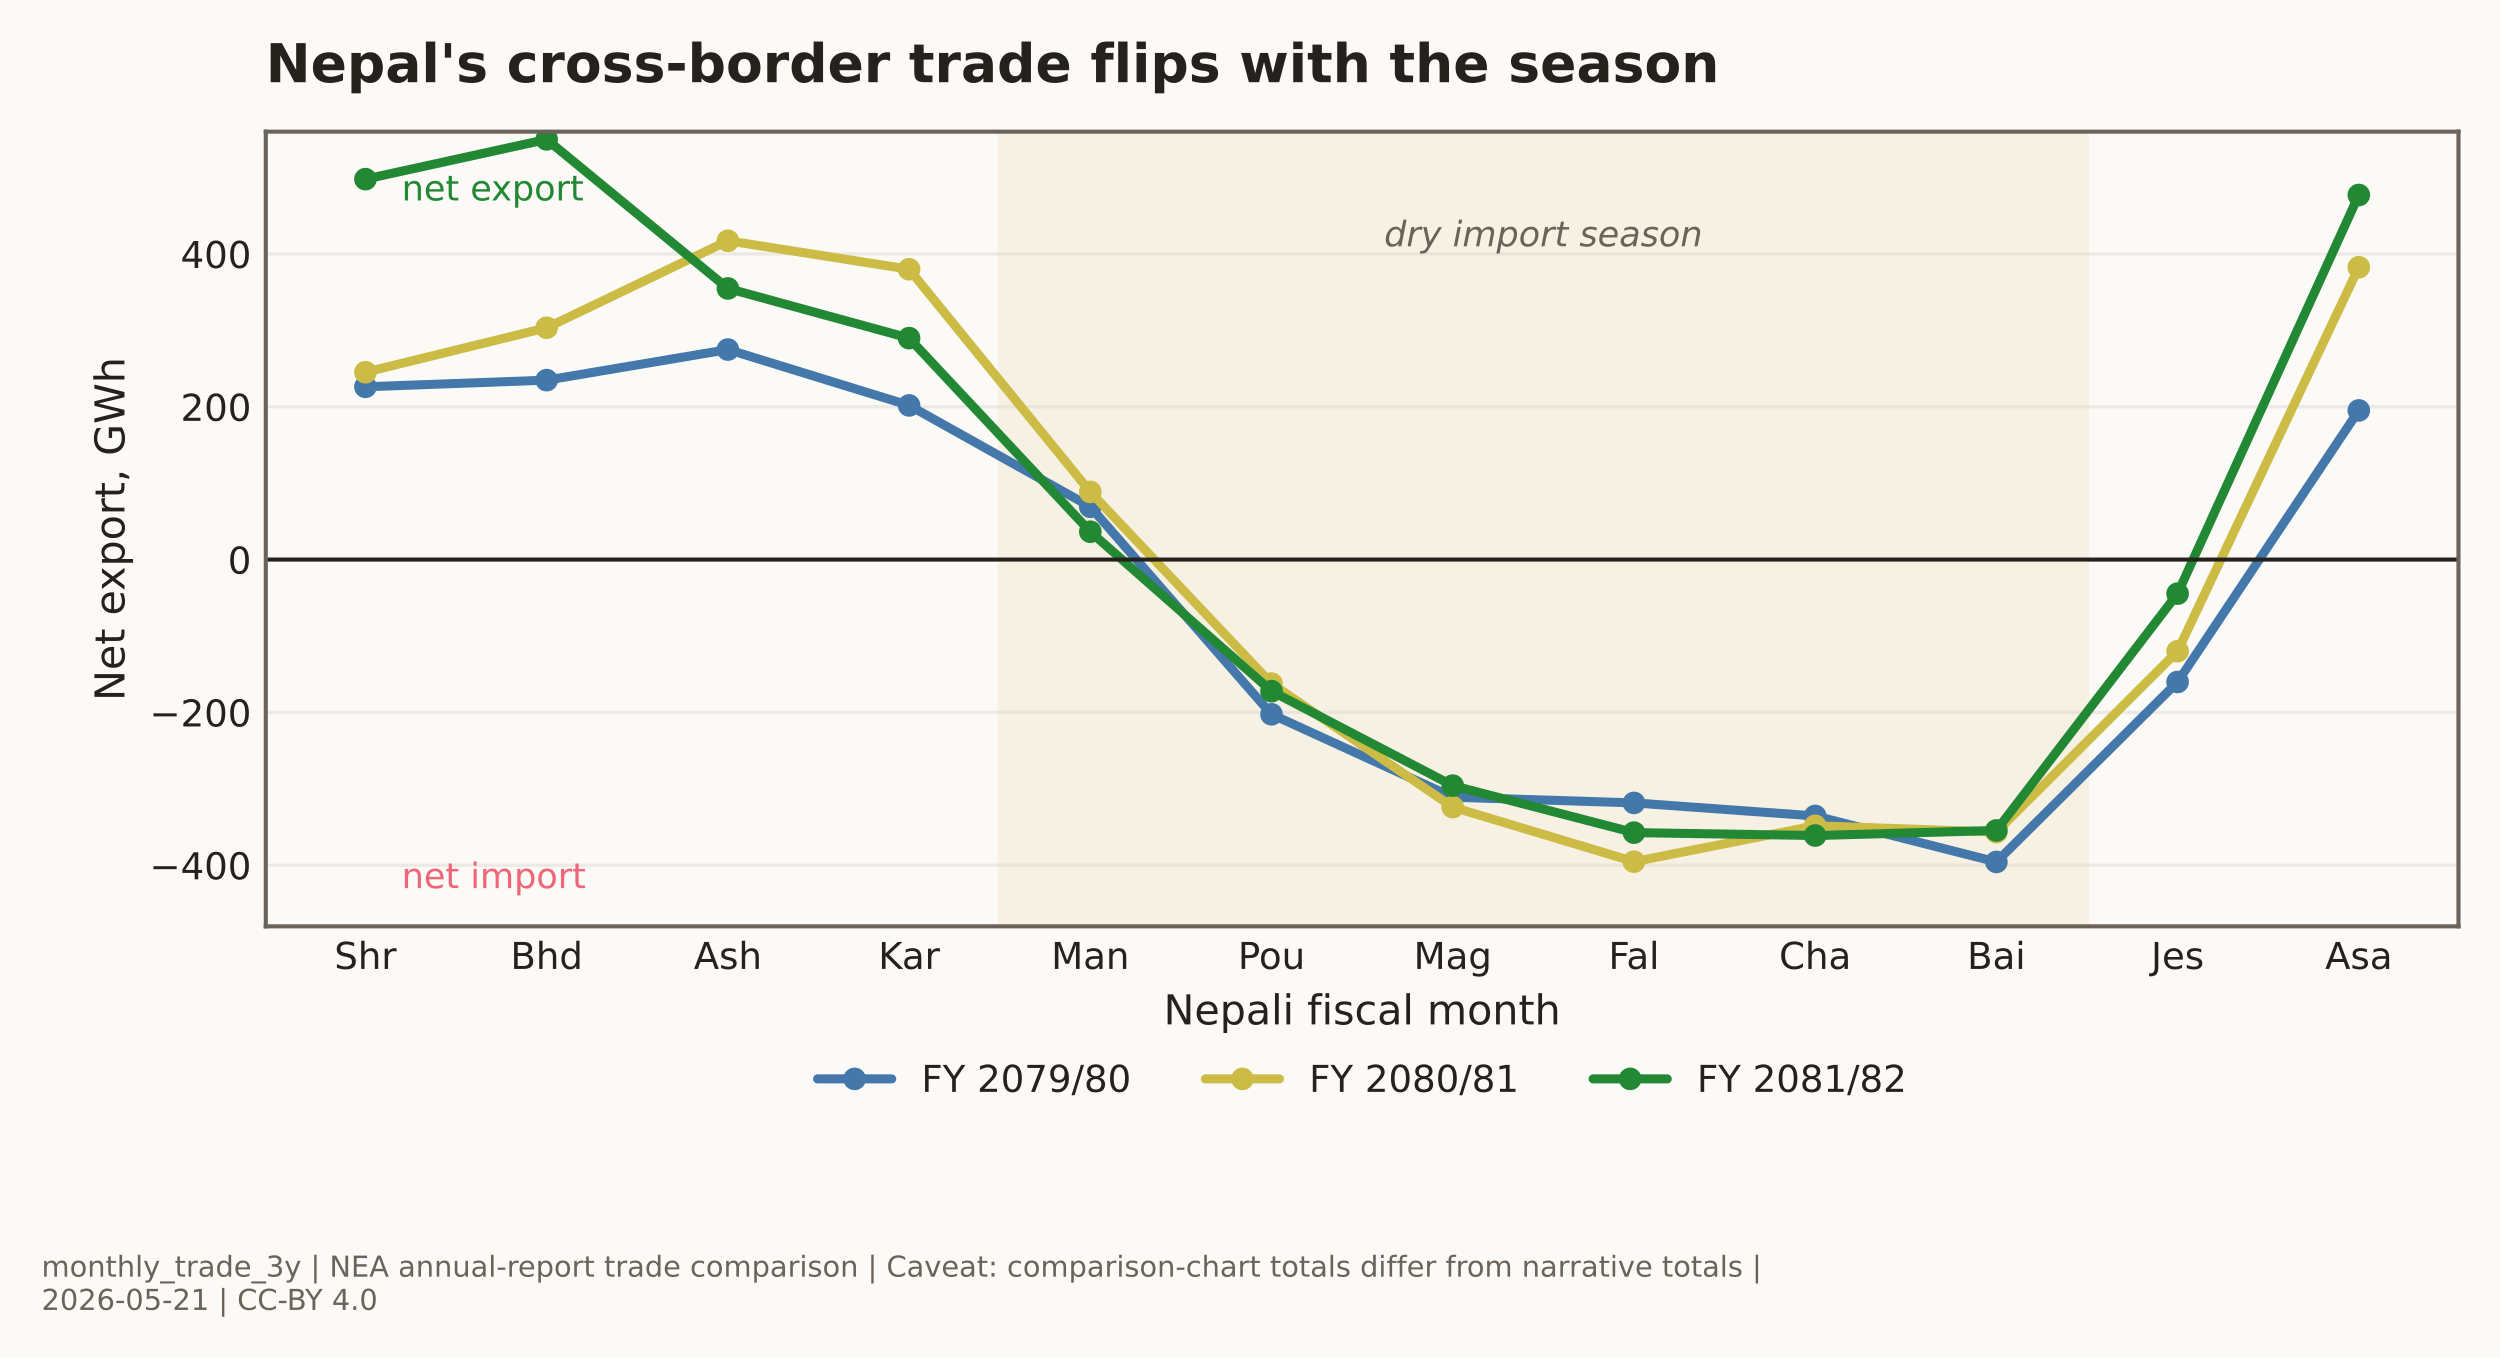
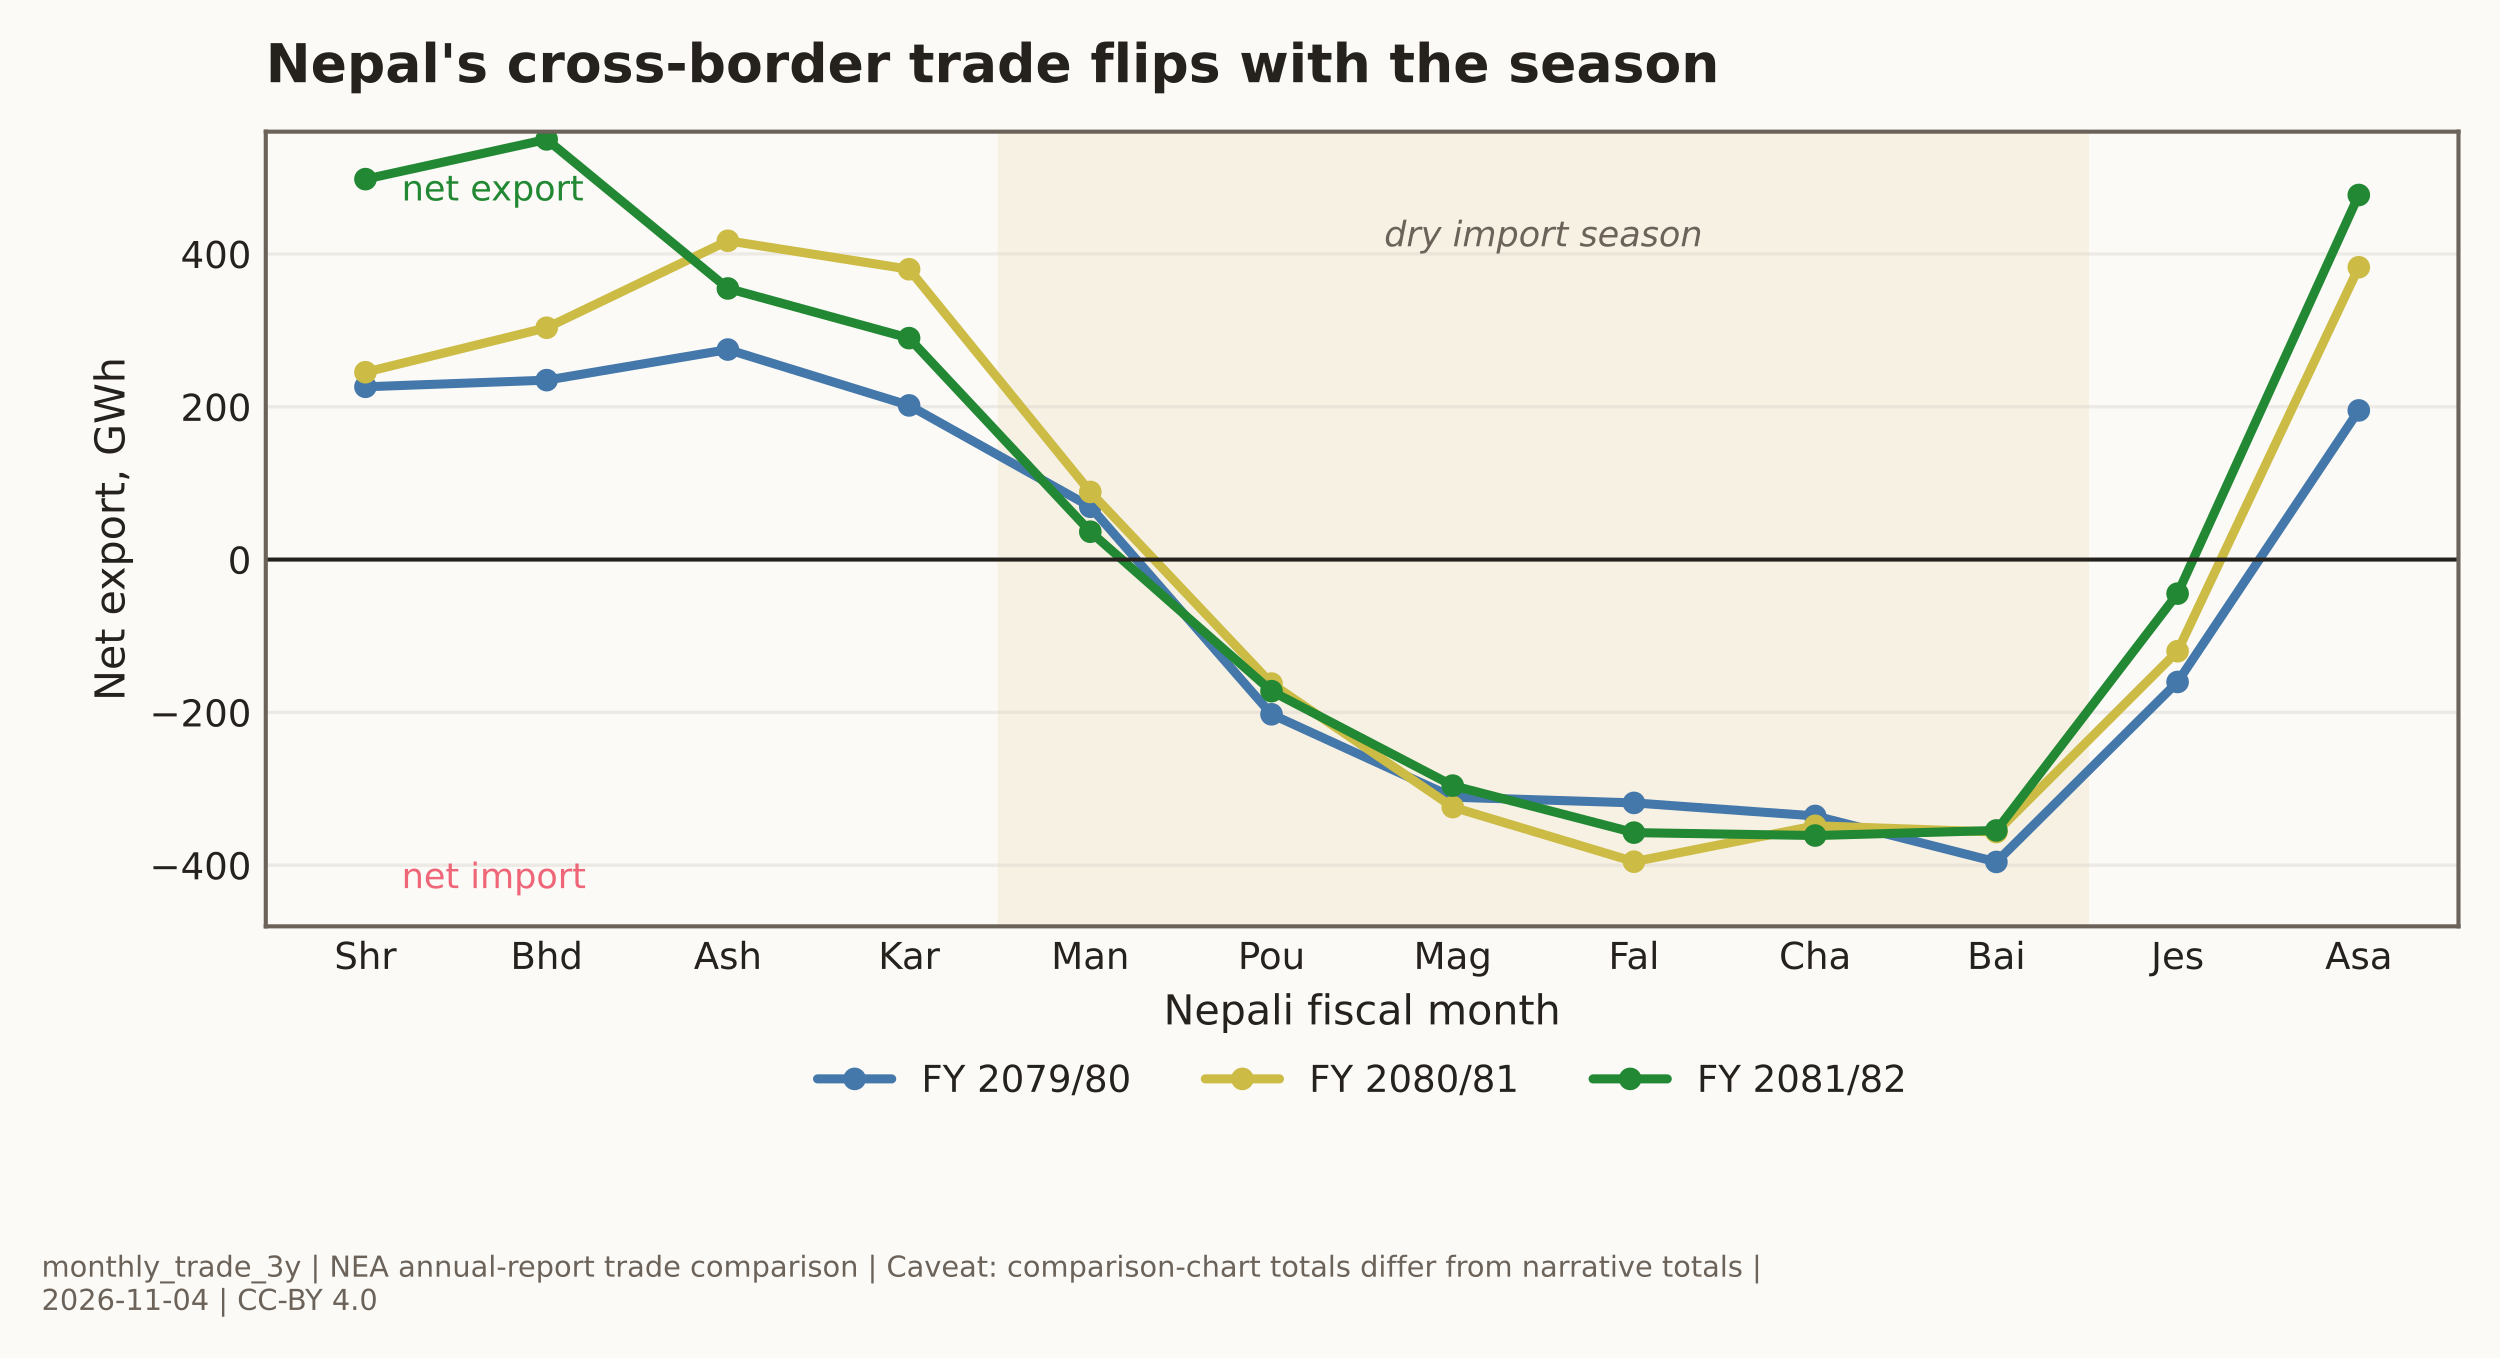
<svg xmlns="http://www.w3.org/2000/svg" xmlns:xlink="http://www.w3.org/1999/xlink" width="606.816pt" height="329.678pt" viewBox="0 0 606.816 329.678" version="1.1">
  <defs>
    <style type="text/css">*{stroke-linejoin: round; stroke-linecap: butt}</style>
  </defs>
  <g id="figure_1">
    <g id="patch_1">
      <path d="M 0 329.678 L 606.816 329.678 L 606.816 0 L 0 0 z " style="fill: #fbfaf7" />
    </g>
    <g id="axes_1">
      <g id="patch_2">
        <path d="M 64.512 224.846 L 596.736 224.846 L 596.736 31.958 L 64.512 31.958 z " style="fill: #fbfaf7" />
      </g>
      <g id="patch_3">
-         <path d="M 242.653 224.846 L 506.566 224.846 L 506.566 31.958 L 242.653 31.958 z " clip-path="url(#pe7a7f925c9)" style="fill: #efe1c4; opacity: 0.38; stroke: #efe1c4; stroke-linejoin: miter" />
+         <path d="M 242.653 224.846 L 506.566 224.846 L 506.566 31.958 L 242.653 31.958 z " clip-path="url(#pc8605f94fb)" style="fill: #efe1c4; opacity: 0.38; stroke: #efe1c4; stroke-linejoin: miter" />
      </g>
      <g id="matplotlib.axis_1">
        <g id="xtick_1">
          <g id="line2d_1" />
          <g id="text_1">
            <text style="font-size: 9px; font-family: 'DejaVu Sans', 'Arial', 'Helvetica', 'Liberation Sans', sans-serif; text-anchor: middle; fill: #25211d" x="88.704" y="235.185" transform="rotate(-0 88.704 235.1846)">Shr</text>
          </g>
        </g>
        <g id="xtick_2">
          <g id="line2d_2" />
          <g id="text_2">
            <text style="font-size: 9px; font-family: 'DejaVu Sans', 'Arial', 'Helvetica', 'Liberation Sans', sans-serif; text-anchor: middle; fill: #25211d" x="132.689" y="235.185" transform="rotate(-0 132.6895 235.1846)">Bhd</text>
          </g>
        </g>
        <g id="xtick_3">
          <g id="line2d_3" />
          <g id="text_3">
            <text style="font-size: 9px; font-family: 'DejaVu Sans', 'Arial', 'Helvetica', 'Liberation Sans', sans-serif; text-anchor: middle; fill: #25211d" x="176.675" y="235.185" transform="rotate(-0 176.6749 235.1846)">Ash</text>
          </g>
        </g>
        <g id="xtick_4">
          <g id="line2d_4" />
          <g id="text_4">
            <text style="font-size: 9px; font-family: 'DejaVu Sans', 'Arial', 'Helvetica', 'Liberation Sans', sans-serif; text-anchor: middle; fill: #25211d" x="220.66" y="235.185" transform="rotate(-0 220.6604 235.1846)">Kar</text>
          </g>
        </g>
        <g id="xtick_5">
          <g id="line2d_5" />
          <g id="text_5">
            <text style="font-size: 9px; font-family: 'DejaVu Sans', 'Arial', 'Helvetica', 'Liberation Sans', sans-serif; text-anchor: middle; fill: #25211d" x="264.646" y="235.185" transform="rotate(-0 264.6458 235.1846)">Man</text>
          </g>
        </g>
        <g id="xtick_6">
          <g id="line2d_6" />
          <g id="text_6">
            <text style="font-size: 9px; font-family: 'DejaVu Sans', 'Arial', 'Helvetica', 'Liberation Sans', sans-serif; text-anchor: middle; fill: #25211d" x="308.631" y="235.185" transform="rotate(-0 308.6313 235.1846)">Pou</text>
          </g>
        </g>
        <g id="xtick_7">
          <g id="line2d_7" />
          <g id="text_7">
            <text style="font-size: 9px; font-family: 'DejaVu Sans', 'Arial', 'Helvetica', 'Liberation Sans', sans-serif; text-anchor: middle; fill: #25211d" x="352.617" y="235.185" transform="rotate(-0 352.6167 235.1846)">Mag</text>
          </g>
        </g>
        <g id="xtick_8">
          <g id="line2d_8" />
          <g id="text_8">
            <text style="font-size: 9px; font-family: 'DejaVu Sans', 'Arial', 'Helvetica', 'Liberation Sans', sans-serif; text-anchor: middle; fill: #25211d" x="396.602" y="235.185" transform="rotate(-0 396.6022 235.1846)">Fal</text>
          </g>
        </g>
        <g id="xtick_9">
          <g id="line2d_9" />
          <g id="text_9">
            <text style="font-size: 9px; font-family: 'DejaVu Sans', 'Arial', 'Helvetica', 'Liberation Sans', sans-serif; text-anchor: middle; fill: #25211d" x="440.588" y="235.185" transform="rotate(-0 440.5876 235.1846)">Cha</text>
          </g>
        </g>
        <g id="xtick_10">
          <g id="line2d_10" />
          <g id="text_10">
            <text style="font-size: 9px; font-family: 'DejaVu Sans', 'Arial', 'Helvetica', 'Liberation Sans', sans-serif; text-anchor: middle; fill: #25211d" x="484.573" y="235.185" transform="rotate(-0 484.5731 235.1846)">Bai</text>
          </g>
        </g>
        <g id="xtick_11">
          <g id="line2d_11" />
          <g id="text_11">
            <text style="font-size: 9px; font-family: 'DejaVu Sans', 'Arial', 'Helvetica', 'Liberation Sans', sans-serif; text-anchor: middle; fill: #25211d" x="528.559" y="235.185" transform="rotate(-0 528.5585 235.1846)">Jes</text>
          </g>
        </g>
        <g id="xtick_12">
          <g id="line2d_12" />
          <g id="text_12">
            <text style="font-size: 9px; font-family: 'DejaVu Sans', 'Arial', 'Helvetica', 'Liberation Sans', sans-serif; text-anchor: middle; fill: #25211d" x="572.544" y="235.185" transform="rotate(-0 572.544 235.1846)">Asa</text>
          </g>
        </g>
        <g id="text_13">
          <text style="font-size: 10px; font-family: 'DejaVu Sans', 'Arial', 'Helvetica', 'Liberation Sans', sans-serif; text-anchor: middle; fill: #25211d" x="330.624" y="248.655" transform="rotate(-0 330.624 248.6547)">Nepali fiscal month</text>
        </g>
      </g>
      <g id="matplotlib.axis_2">
        <g id="ytick_1">
          <g id="line2d_13">
-             <path d="M 64.512 210.008 L 596.736 210.008 " clip-path="url(#pe7a7f925c9)" style="fill: none; stroke: #d8d2ca; stroke-opacity: 0.42; stroke-width: 0.8; stroke-linecap: round" />
+             <path d="M 64.512 210.008 L 596.736 210.008 " clip-path="url(#pc8605f94fb)" style="fill: none; stroke: #d8d2ca; stroke-opacity: 0.42; stroke-width: 0.8; stroke-linecap: round" />
          </g>
          <g id="line2d_14" />
          <g id="text_14">
            <text style="font-size: 9px; font-family: 'DejaVu Sans', 'Arial', 'Helvetica', 'Liberation Sans', sans-serif; text-anchor: end; fill: #25211d" x="61.012" y="213.428" transform="rotate(-0 61.012 213.4277)">−400</text>
          </g>
        </g>
        <g id="ytick_2">
          <g id="line2d_15">
-             <path d="M 64.512 172.915 L 596.736 172.915 " clip-path="url(#pe7a7f925c9)" style="fill: none; stroke: #d8d2ca; stroke-opacity: 0.42; stroke-width: 0.8; stroke-linecap: round" />
+             <path d="M 64.512 172.915 L 596.736 172.915 " clip-path="url(#pc8605f94fb)" style="fill: none; stroke: #d8d2ca; stroke-opacity: 0.42; stroke-width: 0.8; stroke-linecap: round" />
          </g>
          <g id="line2d_16" />
          <g id="text_15">
            <text style="font-size: 9px; font-family: 'DejaVu Sans', 'Arial', 'Helvetica', 'Liberation Sans', sans-serif; text-anchor: end; fill: #25211d" x="61.012" y="176.334" transform="rotate(-0 61.012 176.3339)">−200</text>
          </g>
        </g>
        <g id="ytick_3">
          <g id="line2d_17">
-             <path d="M 64.512 135.821 L 596.736 135.821 " clip-path="url(#pe7a7f925c9)" style="fill: none; stroke: #d8d2ca; stroke-opacity: 0.42; stroke-width: 0.8; stroke-linecap: round" />
+             <path d="M 64.512 135.821 L 596.736 135.821 " clip-path="url(#pc8605f94fb)" style="fill: none; stroke: #d8d2ca; stroke-opacity: 0.42; stroke-width: 0.8; stroke-linecap: round" />
          </g>
          <g id="line2d_18" />
          <g id="text_16">
            <text style="font-size: 9px; font-family: 'DejaVu Sans', 'Arial', 'Helvetica', 'Liberation Sans', sans-serif; text-anchor: end; fill: #25211d" x="61.012" y="139.24" transform="rotate(-0 61.012 139.24)">0</text>
          </g>
        </g>
        <g id="ytick_4">
          <g id="line2d_19">
-             <path d="M 64.512 98.727 L 596.736 98.727 " clip-path="url(#pe7a7f925c9)" style="fill: none; stroke: #d8d2ca; stroke-opacity: 0.42; stroke-width: 0.8; stroke-linecap: round" />
+             <path d="M 64.512 98.727 L 596.736 98.727 " clip-path="url(#pc8605f94fb)" style="fill: none; stroke: #d8d2ca; stroke-opacity: 0.42; stroke-width: 0.8; stroke-linecap: round" />
          </g>
          <g id="line2d_20" />
          <g id="text_17">
            <text style="font-size: 9px; font-family: 'DejaVu Sans', 'Arial', 'Helvetica', 'Liberation Sans', sans-serif; text-anchor: end; fill: #25211d" x="61.012" y="102.146" transform="rotate(-0 61.012 102.1462)">200</text>
          </g>
        </g>
        <g id="ytick_5">
          <g id="line2d_21">
-             <path d="M 64.512 61.633 L 596.736 61.633 " clip-path="url(#pe7a7f925c9)" style="fill: none; stroke: #d8d2ca; stroke-opacity: 0.42; stroke-width: 0.8; stroke-linecap: round" />
+             <path d="M 64.512 61.633 L 596.736 61.633 " clip-path="url(#pc8605f94fb)" style="fill: none; stroke: #d8d2ca; stroke-opacity: 0.42; stroke-width: 0.8; stroke-linecap: round" />
          </g>
          <g id="line2d_22" />
          <g id="text_18">
            <text style="font-size: 9px; font-family: 'DejaVu Sans', 'Arial', 'Helvetica', 'Liberation Sans', sans-serif; text-anchor: end; fill: #25211d" x="61.012" y="65.052" transform="rotate(-0 61.012 65.05234)">400</text>
          </g>
        </g>
        <g id="text_19">
          <text style="font-size: 10px; font-family: 'DejaVu Sans', 'Arial', 'Helvetica', 'Liberation Sans', sans-serif; text-anchor: middle; fill: #25211d" x="30.212" y="128.402" transform="rotate(-90 30.21184 128.402)">Net export, GWh</text>
        </g>
      </g>
      <g id="line2d_23">
-         <path d="M 88.704 93.887 L 132.689 92.27 L 176.675 84.844 L 220.66 98.405 L 264.646 123.002 L 308.631 173.377 L 352.617 193.499 L 396.602 194.887 L 440.588 198.053 L 484.573 209.216 L 528.559 165.532 L 572.544 99.619 " clip-path="url(#pe7a7f925c9)" style="fill: none; stroke: #4477aa; stroke-width: 2.2; stroke-linecap: round" />
+         <path d="M 88.704 93.887 L 132.689 92.27 L 176.675 84.844 L 220.66 98.405 L 264.646 123.002 L 308.631 173.377 L 352.617 193.499 L 396.602 194.887 L 440.588 198.053 L 484.573 209.216 L 528.559 165.532 L 572.544 99.619 " clip-path="url(#pc8605f94fb)" style="fill: none; stroke: #4477aa; stroke-width: 2.2; stroke-linecap: round" />
        <defs>
-           <path id="mc0732af031" d="M 0 2.25 C 0.597 2.25 1.169 2.013 1.591 1.591 C 2.013 1.169 2.25 0.597 2.25 0 C 2.25 -0.597 2.013 -1.169 1.591 -1.591 C 1.169 -2.013 0.597 -2.25 0 -2.25 C -0.597 -2.25 -1.169 -2.013 -1.591 -1.591 C -2.013 -1.169 -2.25 -0.597 -2.25 0 C -2.25 0.597 -2.013 1.169 -1.591 1.591 C -1.169 2.013 -0.597 2.25 0 2.25 z " style="stroke: #4477aa" />
+           <path id="mf0d048bcc3" d="M 0 2.25 C 0.597 2.25 1.169 2.013 1.591 1.591 C 2.013 1.169 2.25 0.597 2.25 0 C 2.25 -0.597 2.013 -1.169 1.591 -1.591 C 1.169 -2.013 0.597 -2.25 0 -2.25 C -0.597 -2.25 -1.169 -2.013 -1.591 -1.591 C -2.013 -1.169 -2.25 -0.597 -2.25 0 C -2.25 0.597 -2.013 1.169 -1.591 1.591 C -1.169 2.013 -0.597 2.25 0 2.25 z " style="stroke: #4477aa" />
        </defs>
-         <g clip-path="url(#pe7a7f925c9)">
-           <use xlink:href="#mc0732af031" x="88.704" y="93.887" style="fill: #4477aa; stroke: #4477aa" />
-           <use xlink:href="#mc0732af031" x="132.689" y="92.27" style="fill: #4477aa; stroke: #4477aa" />
-           <use xlink:href="#mc0732af031" x="176.675" y="84.844" style="fill: #4477aa; stroke: #4477aa" />
-           <use xlink:href="#mc0732af031" x="220.66" y="98.405" style="fill: #4477aa; stroke: #4477aa" />
-           <use xlink:href="#mc0732af031" x="264.646" y="123.002" style="fill: #4477aa; stroke: #4477aa" />
-           <use xlink:href="#mc0732af031" x="308.631" y="173.377" style="fill: #4477aa; stroke: #4477aa" />
-           <use xlink:href="#mc0732af031" x="352.617" y="193.499" style="fill: #4477aa; stroke: #4477aa" />
-           <use xlink:href="#mc0732af031" x="396.602" y="194.887" style="fill: #4477aa; stroke: #4477aa" />
-           <use xlink:href="#mc0732af031" x="440.588" y="198.053" style="fill: #4477aa; stroke: #4477aa" />
-           <use xlink:href="#mc0732af031" x="484.573" y="209.216" style="fill: #4477aa; stroke: #4477aa" />
-           <use xlink:href="#mc0732af031" x="528.559" y="165.532" style="fill: #4477aa; stroke: #4477aa" />
-           <use xlink:href="#mc0732af031" x="572.544" y="99.619" style="fill: #4477aa; stroke: #4477aa" />
+         <g clip-path="url(#pc8605f94fb)">
+           <use xlink:href="#mf0d048bcc3" x="88.704" y="93.887" style="fill: #4477aa; stroke: #4477aa" />
+           <use xlink:href="#mf0d048bcc3" x="132.689" y="92.27" style="fill: #4477aa; stroke: #4477aa" />
+           <use xlink:href="#mf0d048bcc3" x="176.675" y="84.844" style="fill: #4477aa; stroke: #4477aa" />
+           <use xlink:href="#mf0d048bcc3" x="220.66" y="98.405" style="fill: #4477aa; stroke: #4477aa" />
+           <use xlink:href="#mf0d048bcc3" x="264.646" y="123.002" style="fill: #4477aa; stroke: #4477aa" />
+           <use xlink:href="#mf0d048bcc3" x="308.631" y="173.377" style="fill: #4477aa; stroke: #4477aa" />
+           <use xlink:href="#mf0d048bcc3" x="352.617" y="193.499" style="fill: #4477aa; stroke: #4477aa" />
+           <use xlink:href="#mf0d048bcc3" x="396.602" y="194.887" style="fill: #4477aa; stroke: #4477aa" />
+           <use xlink:href="#mf0d048bcc3" x="440.588" y="198.053" style="fill: #4477aa; stroke: #4477aa" />
+           <use xlink:href="#mf0d048bcc3" x="484.573" y="209.216" style="fill: #4477aa; stroke: #4477aa" />
+           <use xlink:href="#mf0d048bcc3" x="528.559" y="165.532" style="fill: #4477aa; stroke: #4477aa" />
+           <use xlink:href="#mf0d048bcc3" x="572.544" y="99.619" style="fill: #4477aa; stroke: #4477aa" />
        </g>
      </g>
      <g id="line2d_24">
-         <path d="M 88.704 90.35 L 132.689 79.549 L 176.675 58.444 L 220.66 65.354 L 264.646 119.409 L 308.631 165.924 L 352.617 195.907 L 396.602 209.153 L 440.588 200.443 L 484.573 201.965 L 528.559 158.063 L 572.544 64.867 " clip-path="url(#pe7a7f925c9)" style="fill: none; stroke: #ccbb44; stroke-width: 2.2; stroke-linecap: round" />
+         <path d="M 88.704 90.35 L 132.689 79.549 L 176.675 58.444 L 220.66 65.354 L 264.646 119.409 L 308.631 165.924 L 352.617 195.907 L 396.602 209.153 L 440.588 200.443 L 484.573 201.965 L 528.559 158.063 L 572.544 64.867 " clip-path="url(#pc8605f94fb)" style="fill: none; stroke: #ccbb44; stroke-width: 2.2; stroke-linecap: round" />
        <defs>
-           <path id="m5468addb19" d="M 0 2.25 C 0.597 2.25 1.169 2.013 1.591 1.591 C 2.013 1.169 2.25 0.597 2.25 0 C 2.25 -0.597 2.013 -1.169 1.591 -1.591 C 1.169 -2.013 0.597 -2.25 0 -2.25 C -0.597 -2.25 -1.169 -2.013 -1.591 -1.591 C -2.013 -1.169 -2.25 -0.597 -2.25 0 C -2.25 0.597 -2.013 1.169 -1.591 1.591 C -1.169 2.013 -0.597 2.25 0 2.25 z " style="stroke: #ccbb44" />
+           <path id="mc2e42bca2c" d="M 0 2.25 C 0.597 2.25 1.169 2.013 1.591 1.591 C 2.013 1.169 2.25 0.597 2.25 0 C 2.25 -0.597 2.013 -1.169 1.591 -1.591 C 1.169 -2.013 0.597 -2.25 0 -2.25 C -0.597 -2.25 -1.169 -2.013 -1.591 -1.591 C -2.013 -1.169 -2.25 -0.597 -2.25 0 C -2.25 0.597 -2.013 1.169 -1.591 1.591 C -1.169 2.013 -0.597 2.25 0 2.25 z " style="stroke: #ccbb44" />
        </defs>
-         <g clip-path="url(#pe7a7f925c9)">
-           <use xlink:href="#m5468addb19" x="88.704" y="90.35" style="fill: #ccbb44; stroke: #ccbb44" />
-           <use xlink:href="#m5468addb19" x="132.689" y="79.549" style="fill: #ccbb44; stroke: #ccbb44" />
-           <use xlink:href="#m5468addb19" x="176.675" y="58.444" style="fill: #ccbb44; stroke: #ccbb44" />
-           <use xlink:href="#m5468addb19" x="220.66" y="65.354" style="fill: #ccbb44; stroke: #ccbb44" />
-           <use xlink:href="#m5468addb19" x="264.646" y="119.409" style="fill: #ccbb44; stroke: #ccbb44" />
-           <use xlink:href="#m5468addb19" x="308.631" y="165.924" style="fill: #ccbb44; stroke: #ccbb44" />
-           <use xlink:href="#m5468addb19" x="352.617" y="195.907" style="fill: #ccbb44; stroke: #ccbb44" />
-           <use xlink:href="#m5468addb19" x="396.602" y="209.153" style="fill: #ccbb44; stroke: #ccbb44" />
-           <use xlink:href="#m5468addb19" x="440.588" y="200.443" style="fill: #ccbb44; stroke: #ccbb44" />
-           <use xlink:href="#m5468addb19" x="484.573" y="201.965" style="fill: #ccbb44; stroke: #ccbb44" />
-           <use xlink:href="#m5468addb19" x="528.559" y="158.063" style="fill: #ccbb44; stroke: #ccbb44" />
-           <use xlink:href="#m5468addb19" x="572.544" y="64.867" style="fill: #ccbb44; stroke: #ccbb44" />
+         <g clip-path="url(#pc8605f94fb)">
+           <use xlink:href="#mc2e42bca2c" x="88.704" y="90.35" style="fill: #ccbb44; stroke: #ccbb44" />
+           <use xlink:href="#mc2e42bca2c" x="132.689" y="79.549" style="fill: #ccbb44; stroke: #ccbb44" />
+           <use xlink:href="#mc2e42bca2c" x="176.675" y="58.444" style="fill: #ccbb44; stroke: #ccbb44" />
+           <use xlink:href="#mc2e42bca2c" x="220.66" y="65.354" style="fill: #ccbb44; stroke: #ccbb44" />
+           <use xlink:href="#mc2e42bca2c" x="264.646" y="119.409" style="fill: #ccbb44; stroke: #ccbb44" />
+           <use xlink:href="#mc2e42bca2c" x="308.631" y="165.924" style="fill: #ccbb44; stroke: #ccbb44" />
+           <use xlink:href="#mc2e42bca2c" x="352.617" y="195.907" style="fill: #ccbb44; stroke: #ccbb44" />
+           <use xlink:href="#mc2e42bca2c" x="396.602" y="209.153" style="fill: #ccbb44; stroke: #ccbb44" />
+           <use xlink:href="#mc2e42bca2c" x="440.588" y="200.443" style="fill: #ccbb44; stroke: #ccbb44" />
+           <use xlink:href="#mc2e42bca2c" x="484.573" y="201.965" style="fill: #ccbb44; stroke: #ccbb44" />
+           <use xlink:href="#mc2e42bca2c" x="528.559" y="158.063" style="fill: #ccbb44; stroke: #ccbb44" />
+           <use xlink:href="#mc2e42bca2c" x="572.544" y="64.867" style="fill: #ccbb44; stroke: #ccbb44" />
        </g>
      </g>
      <g id="line2d_25">
-         <path d="M 88.704 43.482 L 132.689 33.835 L 176.675 70.016 L 220.66 82.074 L 264.646 129.062 L 308.631 167.764 L 352.617 190.692 L 396.602 202.1 L 440.588 202.806 L 484.573 201.568 L 528.559 144.089 L 572.544 47.331 " clip-path="url(#pe7a7f925c9)" style="fill: none; stroke: #228833; stroke-width: 2.2; stroke-linecap: round" />
+         <path d="M 88.704 43.482 L 132.689 33.835 L 176.675 70.016 L 220.66 82.074 L 264.646 129.062 L 308.631 167.764 L 352.617 190.692 L 396.602 202.1 L 440.588 202.806 L 484.573 201.568 L 528.559 144.089 L 572.544 47.331 " clip-path="url(#pc8605f94fb)" style="fill: none; stroke: #228833; stroke-width: 2.2; stroke-linecap: round" />
        <defs>
-           <path id="m78cd0a5ec6" d="M 0 2.25 C 0.597 2.25 1.169 2.013 1.591 1.591 C 2.013 1.169 2.25 0.597 2.25 0 C 2.25 -0.597 2.013 -1.169 1.591 -1.591 C 1.169 -2.013 0.597 -2.25 0 -2.25 C -0.597 -2.25 -1.169 -2.013 -1.591 -1.591 C -2.013 -1.169 -2.25 -0.597 -2.25 0 C -2.25 0.597 -2.013 1.169 -1.591 1.591 C -1.169 2.013 -0.597 2.25 0 2.25 z " style="stroke: #228833" />
+           <path id="m455b4af4cf" d="M 0 2.25 C 0.597 2.25 1.169 2.013 1.591 1.591 C 2.013 1.169 2.25 0.597 2.25 0 C 2.25 -0.597 2.013 -1.169 1.591 -1.591 C 1.169 -2.013 0.597 -2.25 0 -2.25 C -0.597 -2.25 -1.169 -2.013 -1.591 -1.591 C -2.013 -1.169 -2.25 -0.597 -2.25 0 C -2.25 0.597 -2.013 1.169 -1.591 1.591 C -1.169 2.013 -0.597 2.25 0 2.25 z " style="stroke: #228833" />
        </defs>
-         <g clip-path="url(#pe7a7f925c9)">
-           <use xlink:href="#m78cd0a5ec6" x="88.704" y="43.482" style="fill: #228833; stroke: #228833" />
-           <use xlink:href="#m78cd0a5ec6" x="132.689" y="33.835" style="fill: #228833; stroke: #228833" />
-           <use xlink:href="#m78cd0a5ec6" x="176.675" y="70.016" style="fill: #228833; stroke: #228833" />
-           <use xlink:href="#m78cd0a5ec6" x="220.66" y="82.074" style="fill: #228833; stroke: #228833" />
-           <use xlink:href="#m78cd0a5ec6" x="264.646" y="129.062" style="fill: #228833; stroke: #228833" />
-           <use xlink:href="#m78cd0a5ec6" x="308.631" y="167.764" style="fill: #228833; stroke: #228833" />
-           <use xlink:href="#m78cd0a5ec6" x="352.617" y="190.692" style="fill: #228833; stroke: #228833" />
-           <use xlink:href="#m78cd0a5ec6" x="396.602" y="202.1" style="fill: #228833; stroke: #228833" />
-           <use xlink:href="#m78cd0a5ec6" x="440.588" y="202.806" style="fill: #228833; stroke: #228833" />
-           <use xlink:href="#m78cd0a5ec6" x="484.573" y="201.568" style="fill: #228833; stroke: #228833" />
-           <use xlink:href="#m78cd0a5ec6" x="528.559" y="144.089" style="fill: #228833; stroke: #228833" />
-           <use xlink:href="#m78cd0a5ec6" x="572.544" y="47.331" style="fill: #228833; stroke: #228833" />
+         <g clip-path="url(#pc8605f94fb)">
+           <use xlink:href="#m455b4af4cf" x="88.704" y="43.482" style="fill: #228833; stroke: #228833" />
+           <use xlink:href="#m455b4af4cf" x="132.689" y="33.835" style="fill: #228833; stroke: #228833" />
+           <use xlink:href="#m455b4af4cf" x="176.675" y="70.016" style="fill: #228833; stroke: #228833" />
+           <use xlink:href="#m455b4af4cf" x="220.66" y="82.074" style="fill: #228833; stroke: #228833" />
+           <use xlink:href="#m455b4af4cf" x="264.646" y="129.062" style="fill: #228833; stroke: #228833" />
+           <use xlink:href="#m455b4af4cf" x="308.631" y="167.764" style="fill: #228833; stroke: #228833" />
+           <use xlink:href="#m455b4af4cf" x="352.617" y="190.692" style="fill: #228833; stroke: #228833" />
+           <use xlink:href="#m455b4af4cf" x="396.602" y="202.1" style="fill: #228833; stroke: #228833" />
+           <use xlink:href="#m455b4af4cf" x="440.588" y="202.806" style="fill: #228833; stroke: #228833" />
+           <use xlink:href="#m455b4af4cf" x="484.573" y="201.568" style="fill: #228833; stroke: #228833" />
+           <use xlink:href="#m455b4af4cf" x="528.559" y="144.089" style="fill: #228833; stroke: #228833" />
+           <use xlink:href="#m455b4af4cf" x="572.544" y="47.331" style="fill: #228833; stroke: #228833" />
        </g>
      </g>
      <g id="line2d_26">
-         <path d="M 64.512 135.821 L 596.736 135.821 " clip-path="url(#pe7a7f925c9)" style="fill: none; stroke: #25211d; stroke-linecap: round" />
+         <path d="M 64.512 135.821 L 596.736 135.821 " clip-path="url(#pc8605f94fb)" style="fill: none; stroke: #25211d; stroke-linecap: round" />
      </g>
      <g id="patch_4">
        <path d="M 64.512 224.846 L 64.512 31.958 " style="fill: none; stroke: #6b6259; stroke-linejoin: miter; stroke-linecap: square" />
      </g>
      <g id="patch_5">
        <path d="M 596.736 224.846 L 596.736 31.958 " style="fill: none; stroke: #6b6259; stroke-linejoin: miter; stroke-linecap: square" />
      </g>
      <g id="patch_6">
        <path d="M 64.512 224.846 L 596.736 224.846 " style="fill: none; stroke: #6b6259; stroke-linejoin: miter; stroke-linecap: square" />
      </g>
      <g id="patch_7">
        <path d="M 64.512 31.958 L 596.736 31.958 " style="fill: none; stroke: #6b6259; stroke-linejoin: miter; stroke-linecap: square" />
      </g>
      <g id="text_20">
        <text style="font-style: italic; font-size: 8.5px; font-family: 'DejaVu Sans', 'Arial', 'Helvetica', 'Liberation Sans', sans-serif; text-anchor: middle; fill: #6b6259" x="374.609" y="59.778" transform="rotate(-0 374.6095 59.77835)">dry import season</text>
      </g>
      <g id="text_21">
        <text style="font-size: 8.5px; font-family: 'DejaVu Sans', 'Arial', 'Helvetica', 'Liberation Sans', sans-serif; text-anchor: start; fill: #228833" x="97.501" y="48.65" transform="rotate(-0 97.50109 48.6502)">net export</text>
      </g>
      <g id="text_22">
        <text style="font-size: 8.5px; font-family: 'DejaVu Sans', 'Arial', 'Helvetica', 'Liberation Sans', sans-serif; text-anchor: start; fill: #ee6677" x="97.501" y="215.573" transform="rotate(-0 97.50109 215.5725)">net import</text>
      </g>
      <g id="text_23">
        <text style="font-weight: 700; font-size: 13px; font-family: 'DejaVu Sans', 'Arial', 'Helvetica', 'Liberation Sans', sans-serif; text-anchor: start; fill: #25211d" x="64.512" y="19.958" transform="rotate(-0 64.512 19.95797)">Nepal's cross-border trade flips with the season</text>
      </g>
      <g id="legend_1">
        <g id="line2d_27">
          <path d="M 198.439 261.875 L 207.439 261.875 L 216.439 261.875 " style="fill: none; stroke: #4477aa; stroke-width: 2.2; stroke-linecap: round" />
          <g>
-             <use xlink:href="#mc0732af031" x="207.439" y="261.875" style="fill: #4477aa; stroke: #4477aa" />
+             <use xlink:href="#mf0d048bcc3" x="207.439" y="261.875" style="fill: #4477aa; stroke: #4477aa" />
          </g>
        </g>
        <g id="text_24">
          <text style="font-size: 9px; font-family: 'DejaVu Sans', 'Arial', 'Helvetica', 'Liberation Sans', sans-serif; text-anchor: start; fill: #25211d" x="223.639" y="265.025" transform="rotate(-0 223.6393 265.0251)">FY 2079/80</text>
        </g>
        <g id="line2d_28">
          <path d="M 292.562 261.875 L 301.562 261.875 L 310.562 261.875 " style="fill: none; stroke: #ccbb44; stroke-width: 2.2; stroke-linecap: round" />
          <g>
-             <use xlink:href="#m5468addb19" x="301.562" y="261.875" style="fill: #ccbb44; stroke: #ccbb44" />
+             <use xlink:href="#mc2e42bca2c" x="301.562" y="261.875" style="fill: #ccbb44; stroke: #ccbb44" />
          </g>
        </g>
        <g id="text_25">
          <text style="font-size: 9px; font-family: 'DejaVu Sans', 'Arial', 'Helvetica', 'Liberation Sans', sans-serif; text-anchor: start; fill: #25211d" x="317.762" y="265.025" transform="rotate(-0 317.7624 265.0251)">FY 2080/81</text>
        </g>
        <g id="line2d_29">
          <path d="M 386.686 261.875 L 395.686 261.875 L 404.686 261.875 " style="fill: none; stroke: #228833; stroke-width: 2.2; stroke-linecap: round" />
          <g>
-             <use xlink:href="#m78cd0a5ec6" x="395.686" y="261.875" style="fill: #228833; stroke: #228833" />
+             <use xlink:href="#m455b4af4cf" x="395.686" y="261.875" style="fill: #228833; stroke: #228833" />
          </g>
        </g>
        <g id="text_26">
          <text style="font-size: 9px; font-family: 'DejaVu Sans', 'Arial', 'Helvetica', 'Liberation Sans', sans-serif; text-anchor: start; fill: #25211d" x="411.886" y="265.025" transform="rotate(-0 411.8856 265.0251)">FY 2081/82</text>
        </g>
      </g>
    </g>
    <g id="text_27">
      <text style="font-size: 7px; font-family: 'DejaVu Sans', 'Arial', 'Helvetica', 'Liberation Sans', sans-serif; fill: #6b6259" transform="translate(10.08 309.8776)">monthly_trade_3y | NEA annual-report trade comparison | Caveat: comparison-chart totals differ from narrative totals |</text>
-       <text style="font-size: 7px; font-family: 'DejaVu Sans', 'Arial', 'Helvetica', 'Liberation Sans', sans-serif; fill: #6b6259" transform="translate(10.08 317.9475)">2026-05-21 | CC-BY 4.0</text>
+       <text style="font-size: 7px; font-family: 'DejaVu Sans', 'Arial', 'Helvetica', 'Liberation Sans', sans-serif; fill: #6b6259" transform="translate(10.08 317.9475)">2026-11-04 | CC-BY 4.0</text>
    </g>
  </g>
  <defs>
-     <clipPath id="pe7a7f925c9">
+     <clipPath id="pc8605f94fb">
      <rect x="64.512" y="31.958" width="532.224" height="192.888" />
    </clipPath>
  </defs>
</svg>
